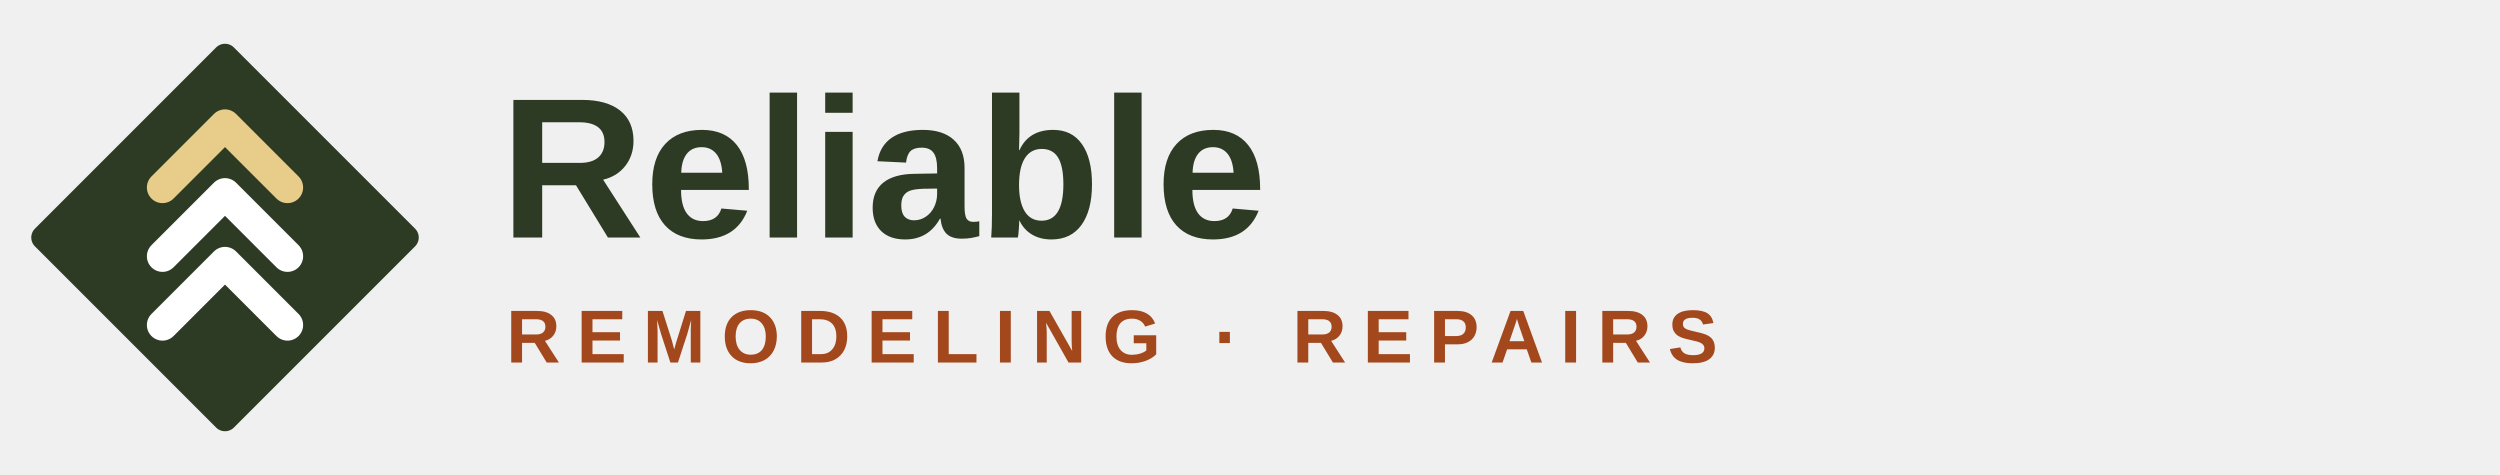
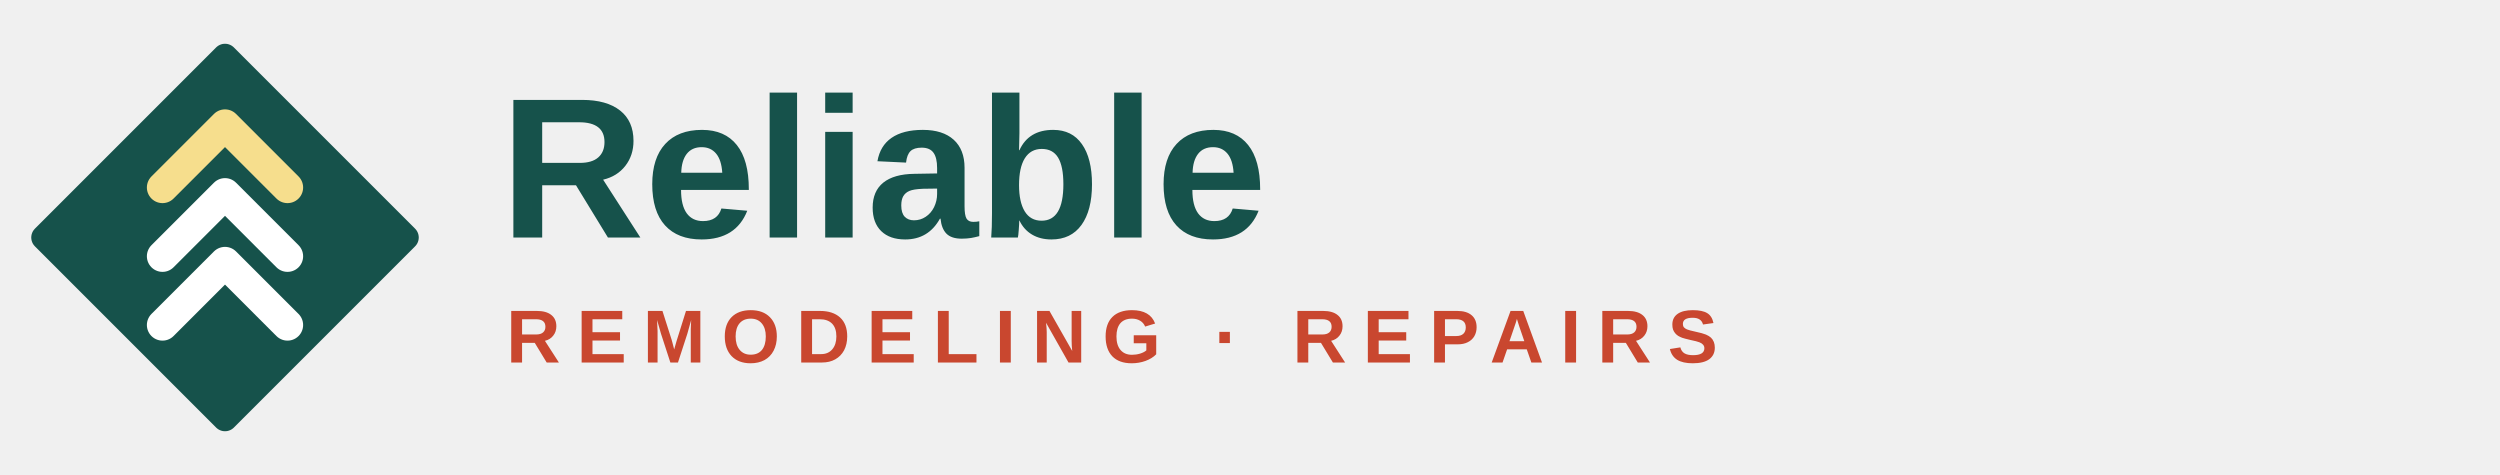
<svg xmlns="http://www.w3.org/2000/svg" viewBox="0 0 400 76">
  <g transform="translate(4 6)">
-     <path d="M32 3L61 32L32 61L3 32Z" fill="#2E3B24" stroke="#2E3B24" stroke-width="4" stroke-linejoin="round" />
-     <path d="M22 24L32 14L42 24" fill="none" stroke="#E8CC8A" stroke-width="5" stroke-linecap="round" stroke-linejoin="round" />
+     <path d="M32 3L61 32L32 61L3 32Z" fill="#16524B" stroke="#16524B" stroke-width="4" stroke-linejoin="round" />
+     <path d="M22 24L32 14L42 24" fill="none" stroke="#F6DE8D" stroke-width="5" stroke-linecap="round" stroke-linejoin="round" />
    <path d="M22 35L32 25L42 35" fill="none" stroke="#FFFFFF" stroke-width="5" stroke-linecap="round" stroke-linejoin="round" />
    <path d="M22 46L32 36L42 46" fill="none" stroke="#FFFFFF" stroke-width="5" stroke-linecap="round" stroke-linejoin="round" />
  </g>
-   <text x="80" y="38" font-family="Arial Black,Arial,Helvetica,sans-serif" font-weight="900" font-size="32" fill="#2E3B24">Reliable</text>
-   <text x="81" y="58" font-family="Arial,Helvetica,sans-serif" font-weight="700" font-size="12" letter-spacing="2.6" fill="#A3481C">REMODELING · REPAIRS</text>
+   <text x="80" y="38" font-family="Arial Black,Arial,Helvetica,sans-serif" font-weight="900" font-size="32" fill="#16524B">Reliable</text>
+   <text x="81" y="58" font-family="Arial,Helvetica,sans-serif" font-weight="700" font-size="12" letter-spacing="2.6" fill="#C9472F">REMODELING · REPAIRS</text>
</svg>
